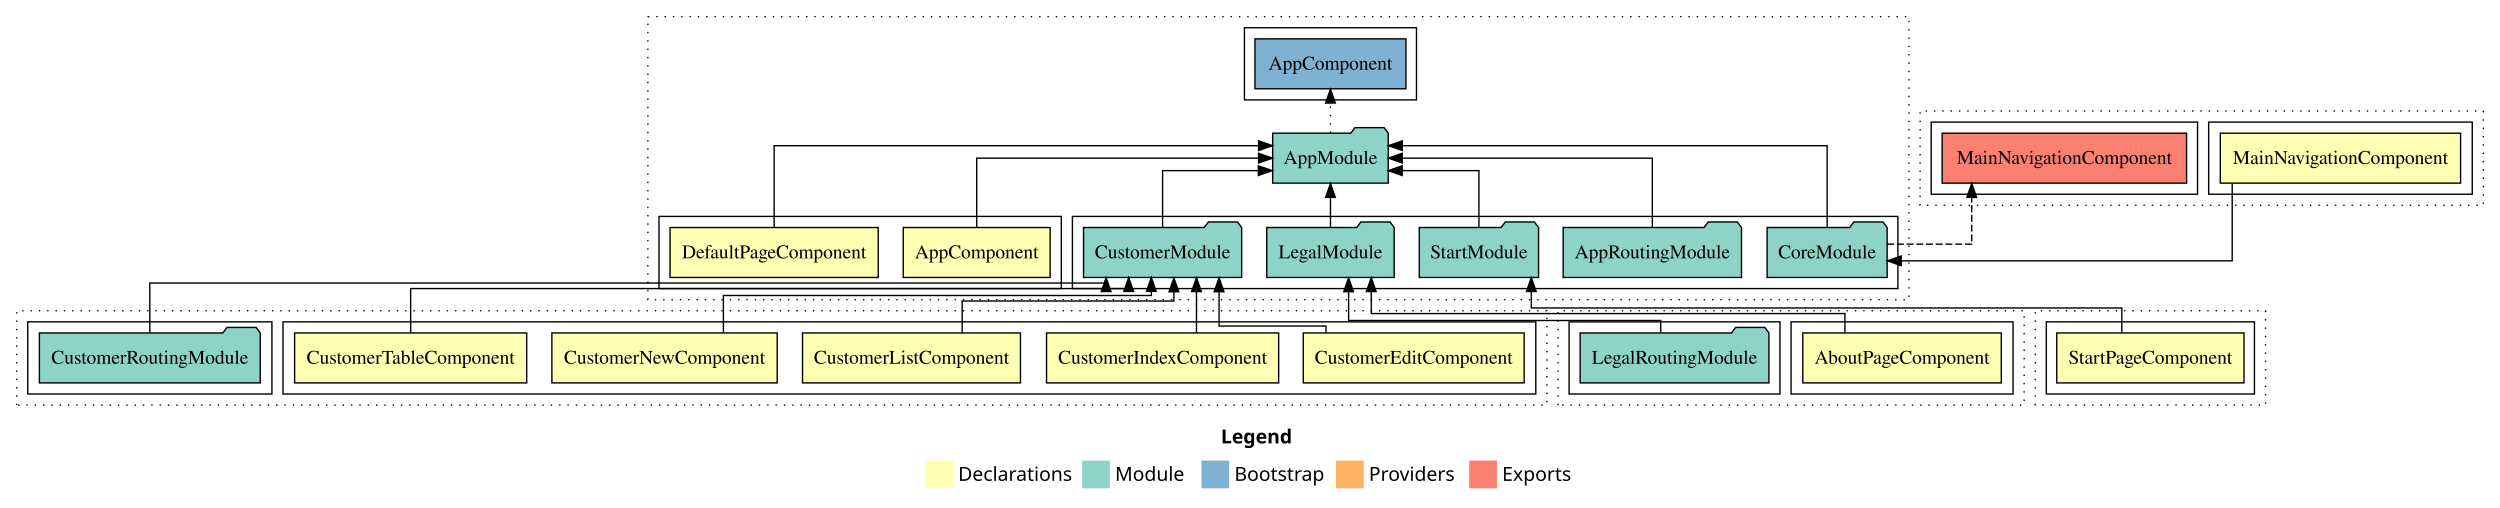
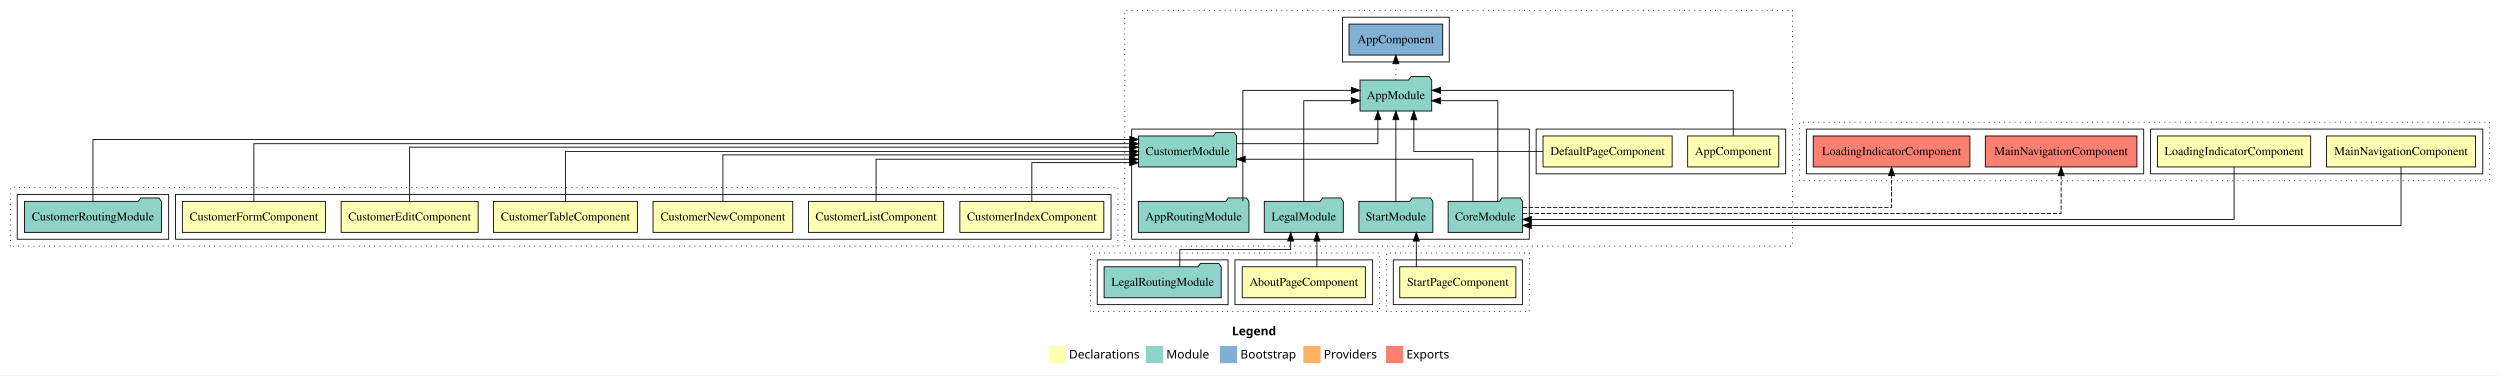
- <svg xmlns="http://www.w3.org/2000/svg" width="1802pt" height="366pt" viewBox="0.00 0.00 1802.00 366.00">
-   <g id="graph0" class="graph" transform="scale(1 1) rotate(0) translate(4 362)">
-     <polygon fill="white" stroke="transparent" points="-4,4 -4,-362 1798,-362 1798,4 -4,4" />
-     <text text-anchor="start" x="876.01" y="-42.4" font-family="Times-12" font-weight="bold" font-size="14.00">Legend</text>
-     <polygon fill="#ffffb3" stroke="transparent" points="663,-10 663,-30 683,-30 683,-10 663,-10" />
-     <text text-anchor="start" x="686.63" y="-15.4" font-family="Times-12" font-size="14.00">  Declarations</text>
-     <polygon fill="#8dd3c7" stroke="transparent" points="776,-10 776,-30 796,-30 796,-10 776,-10" />
-     <text text-anchor="start" x="799.73" y="-15.4" font-family="Times-12" font-size="14.00">  Module</text>
-     <polygon fill="#80b1d3" stroke="transparent" points="862,-10 862,-30 882,-30 882,-10 862,-10" />
-     <text text-anchor="start" x="885.78" y="-15.4" font-family="Times-12" font-size="14.00">  Bootstrap</text>
-     <polygon fill="#fdb462" stroke="transparent" points="959,-10 959,-30 979,-30 979,-10 959,-10" />
-     <text text-anchor="start" x="982.67" y="-15.4" font-family="Times-12" font-size="14.00">  Providers</text>
-     <polygon fill="#fb8072" stroke="transparent" points="1055,-10 1055,-30 1075,-30 1075,-10 1055,-10" />
-     <text text-anchor="start" x="1078.73" y="-15.4" font-family="Times-12" font-size="14.00">  Exports</text>
+ <svg xmlns="http://www.w3.org/2000/svg" width="2905pt" height="436pt" viewBox="0.00 0.00 2905.00 436.00">
+   <g id="graph0" class="graph" transform="scale(1 1) rotate(0) translate(4 432)">
+     <polygon fill="white" stroke="transparent" points="-4,4 -4,-432 2901,-432 2901,4 -4,4" />
+     <text text-anchor="start" x="1427.51" y="-42.4" font-family="Times-12" font-weight="bold" font-size="14.00">Legend</text>
+     <polygon fill="#ffffb3" stroke="transparent" points="1214.5,-10 1214.5,-30 1234.5,-30 1234.5,-10 1214.5,-10" />
+     <text text-anchor="start" x="1238.13" y="-15.4" font-family="Times-12" font-size="14.00">  Declarations</text>
+     <polygon fill="#8dd3c7" stroke="transparent" points="1327.5,-10 1327.5,-30 1347.5,-30 1347.5,-10 1327.5,-10" />
+     <text text-anchor="start" x="1351.23" y="-15.4" font-family="Times-12" font-size="14.00">  Module</text>
+     <polygon fill="#80b1d3" stroke="transparent" points="1413.5,-10 1413.5,-30 1433.5,-30 1433.5,-10 1413.5,-10" />
+     <text text-anchor="start" x="1437.28" y="-15.4" font-family="Times-12" font-size="14.00">  Bootstrap</text>
+     <polygon fill="#fdb462" stroke="transparent" points="1510.5,-10 1510.5,-30 1530.5,-30 1530.5,-10 1510.5,-10" />
+     <text text-anchor="start" x="1534.17" y="-15.4" font-family="Times-12" font-size="14.00">  Providers</text>
+     <polygon fill="#fb8072" stroke="transparent" points="1606.5,-10 1606.5,-30 1626.5,-30 1626.5,-10 1606.5,-10" />
+     <text text-anchor="start" x="1630.23" y="-15.4" font-family="Times-12" font-size="14.00">  Exports</text>
    <g id="clust1" class="cluster">
-       <polygon fill="none" stroke="black" stroke-dasharray="1,5" points="463,-146 463,-350 1372,-350 1372,-146 463,-146" />
+       <polygon fill="none" stroke="black" stroke-dasharray="1,5" points="1303,-146 1303,-420 2079,-420 2079,-146 1303,-146" />
    </g>
    <g id="clust2" class="cluster">
-       <polygon fill="none" stroke="black" points="471,-154 471,-206 761,-206 761,-154 471,-154" />
+       <polygon fill="none" stroke="black" points="1781,-230 1781,-282 2071,-282 2071,-230 1781,-230" />
    </g>
    <g id="clust5" class="cluster">
-       <polygon fill="none" stroke="black" points="769,-154 769,-206 1364,-206 1364,-154 769,-154" />
+       <polygon fill="none" stroke="black" points="1311,-154 1311,-282 1773,-282 1773,-154 1311,-154" />
    </g>
    <g id="clust7" class="cluster">
-       <polygon fill="none" stroke="black" points="893,-290 893,-342 1017,-342 1017,-290 893,-290" />
+       <polygon fill="none" stroke="black" points="1556,-360 1556,-412 1680,-412 1680,-360 1556,-360" />
    </g>
    <g id="clust15" class="cluster">
-       <polygon fill="none" stroke="black" stroke-dasharray="1,5" points="1380,-214 1380,-282 1786,-282 1786,-214 1380,-214" />
+       <polygon fill="none" stroke="black" stroke-dasharray="1,5" points="2087,-222 2087,-290 2889,-290 2889,-222 2087,-222" />
    </g>
    <g id="clust16" class="cluster">
-       <polygon fill="none" stroke="black" points="1588,-222 1588,-274 1778,-274 1778,-222 1588,-222" />
-     </g>
-     <g id="clust19" class="cluster">
-       <polygon fill="none" stroke="black" points="1388,-222 1388,-274 1580,-274 1580,-222 1388,-222" />
-     </g>
-     <g id="clust22" class="cluster">
-       <polygon fill="none" stroke="black" stroke-dasharray="1,5" points="8,-70 8,-138 1111,-138 1111,-70 8,-70" />
+       <polygon fill="none" stroke="black" points="2495,-230 2495,-282 2881,-282 2881,-230 2495,-230" />
+     </g>
+     <g id="clust20" class="cluster">
+       <polygon fill="none" stroke="black" points="2095,-230 2095,-282 2487,-282 2487,-230 2095,-230" />
    </g>
    <g id="clust23" class="cluster">
-       <polygon fill="none" stroke="black" points="200,-78 200,-130 1103,-130 1103,-78 200,-78" />
-     </g>
-     <g id="clust29" class="cluster">
-       <polygon fill="none" stroke="black" points="16,-78 16,-130 192,-130 192,-78 16,-78" />
-     </g>
-     <g id="clust39" class="cluster">
-       <polygon fill="none" stroke="black" stroke-dasharray="1,5" points="1119,-70 1119,-138 1455,-138 1455,-70 1119,-70" />
-     </g>
-     <g id="clust40" class="cluster">
-       <polygon fill="none" stroke="black" points="1287,-78 1287,-130 1447,-130 1447,-78 1287,-78" />
+       <polygon fill="none" stroke="black" stroke-dasharray="1,5" points="8,-146 8,-214 1295,-214 1295,-146 8,-146" />
+     </g>
+     <g id="clust24" class="cluster">
+       <polygon fill="none" stroke="black" points="200,-154 200,-206 1287,-206 1287,-154 200,-154" />
+     </g>
+     <g id="clust31" class="cluster">
+       <polygon fill="none" stroke="black" points="16,-154 16,-206 192,-206 192,-154 16,-154" />
+     </g>
+     <g id="clust41" class="cluster">
+       <polygon fill="none" stroke="black" stroke-dasharray="1,5" points="1263,-70 1263,-138 1599,-138 1599,-70 1263,-70" />
    </g>
    <g id="clust42" class="cluster">
-       <polygon fill="none" stroke="black" points="1127,-78 1127,-130 1279,-130 1279,-78 1127,-78" />
-     </g>
-     <g id="clust52" class="cluster">
-       <polygon fill="none" stroke="black" stroke-dasharray="1,5" points="1463,-70 1463,-138 1629,-138 1629,-70 1463,-70" />
-     </g>
-     <g id="clust53" class="cluster">
-       <polygon fill="none" stroke="black" points="1471,-78 1471,-130 1621,-130 1621,-78 1471,-78" />
+       <polygon fill="none" stroke="black" points="1431,-78 1431,-130 1591,-130 1591,-78 1431,-78" />
+     </g>
+     <g id="clust44" class="cluster">
+       <polygon fill="none" stroke="black" points="1271,-78 1271,-130 1423,-130 1423,-78 1271,-78" />
+     </g>
+     <g id="clust54" class="cluster">
+       <polygon fill="none" stroke="black" stroke-dasharray="1,5" points="1607,-70 1607,-138 1773,-138 1773,-70 1607,-70" />
+     </g>
+     <g id="clust55" class="cluster">
+       <polygon fill="none" stroke="black" points="1615,-78 1615,-130 1765,-130 1765,-78 1615,-78" />
    </g>
    <g id="node1" class="node">
-       <polygon fill="#ffffb3" stroke="black" points="752.94,-198 647.06,-198 647.06,-162 752.94,-162 752.94,-198" />
-       <text text-anchor="middle" x="700" y="-175.8" font-family="Times,serif" font-size="14.00">AppComponent</text>
+       <polygon fill="#ffffb3" stroke="black" points="2062.94,-274 1957.06,-274 1957.06,-238 2062.94,-238 2062.94,-274" />
+       <text text-anchor="middle" x="2010" y="-251.8" font-family="Times,serif" font-size="14.00">AppComponent</text>
    </g>
    <g id="node3" class="node">
-       <polygon fill="#8dd3c7" stroke="black" points="996.66,-266 993.66,-270 972.66,-270 969.66,-266 913.34,-266 913.34,-230 996.66,-230 996.66,-266" />
-       <text text-anchor="middle" x="955" y="-243.8" font-family="Times,serif" font-size="14.00">AppModule</text>
+       <polygon fill="#8dd3c7" stroke="black" points="1659.66,-339 1656.66,-343 1635.66,-343 1632.66,-339 1576.34,-339 1576.34,-303 1659.66,-303 1659.66,-339" />
+       <text text-anchor="middle" x="1618" y="-316.8" font-family="Times,serif" font-size="14.00">AppModule</text>
    </g>
    <g id="edge1" class="edge">
-       <path fill="none" stroke="black" d="M700,-198.22C700,-218.37 700,-248 700,-248 700,-248 903.18,-248 903.18,-248" />
-       <polygon fill="black" stroke="black" points="903.18,-251.5 913.18,-248 903.18,-244.5 903.18,-251.5" />
+       <path fill="none" stroke="black" d="M2010,-274.28C2010,-295.32 2010,-327 2010,-327 2010,-327 1669.95,-327 1669.95,-327" />
+       <polygon fill="black" stroke="black" points="1669.95,-323.5 1659.95,-327 1669.95,-330.5 1669.95,-323.5" />
    </g>
    <g id="node2" class="node">
-       <polygon fill="#ffffb3" stroke="black" points="629.02,-198 478.98,-198 478.98,-162 629.02,-162 629.02,-198" />
-       <text text-anchor="middle" x="554" y="-175.8" font-family="Times,serif" font-size="14.00">DefaultPageComponent</text>
+       <polygon fill="#ffffb3" stroke="black" points="1939.02,-274 1788.98,-274 1788.98,-238 1939.02,-238 1939.02,-274" />
+       <text text-anchor="middle" x="1864" y="-251.8" font-family="Times,serif" font-size="14.00">DefaultPageComponent</text>
    </g>
    <g id="edge2" class="edge">
-       <path fill="none" stroke="black" d="M554,-198.25C554,-221.02 554,-257 554,-257 554,-257 903.22,-257 903.22,-257" />
-       <polygon fill="black" stroke="black" points="903.22,-260.5 913.22,-257 903.22,-253.5 903.22,-260.5" />
+       <path fill="none" stroke="black" d="M1788.74,-256C1723.3,-256 1638.91,-256 1638.91,-256 1638.91,-256 1638.91,-292.89 1638.91,-292.89" />
+       <polygon fill="black" stroke="black" points="1635.41,-292.89 1638.91,-302.89 1642.41,-292.89 1635.41,-292.89" />
    </g>
    <g id="node9" class="node">
-       <polygon fill="#80b1d3" stroke="black" points="1009.44,-334 900.56,-334 900.56,-298 1009.44,-298 1009.44,-334" />
-       <text text-anchor="middle" x="955" y="-311.8" font-family="Times,serif" font-size="14.00">AppComponent </text>
+       <polygon fill="#80b1d3" stroke="black" points="1672.44,-404 1563.56,-404 1563.56,-368 1672.44,-368 1672.44,-404" />
+       <text text-anchor="middle" x="1618" y="-381.8" font-family="Times,serif" font-size="14.00">AppComponent </text>
    </g>
    <g id="edge8" class="edge">
-       <path fill="none" stroke="black" stroke-dasharray="1,5" d="M955,-266.22C955,-266.22 955,-287.73 955,-287.73" />
-       <polygon fill="black" stroke="black" points="951.5,-287.73 955,-297.73 958.5,-287.73 951.5,-287.73" />
+       <path fill="none" stroke="black" stroke-dasharray="1,5" d="M1618,-339.11C1618,-339.11 1618,-357.99 1618,-357.99" />
+       <polygon fill="black" stroke="black" points="1614.5,-357.99 1618,-367.99 1621.5,-357.99 1614.5,-357.99" />
    </g>
    <g id="node4" class="node">
-       <polygon fill="#8dd3c7" stroke="black" points="1251.27,-198 1248.27,-202 1227.27,-202 1224.27,-198 1122.73,-198 1122.73,-162 1251.27,-162 1251.27,-198" />
-       <text text-anchor="middle" x="1187" y="-175.8" font-family="Times,serif" font-size="14.00">AppRoutingModule</text>
+       <polygon fill="#8dd3c7" stroke="black" points="1447.27,-198 1444.27,-202 1423.27,-202 1420.27,-198 1318.73,-198 1318.73,-162 1447.27,-162 1447.27,-198" />
+       <text text-anchor="middle" x="1383" y="-175.8" font-family="Times,serif" font-size="14.00">AppRoutingModule</text>
    </g>
    <g id="edge3" class="edge">
-       <path fill="none" stroke="black" d="M1187,-198.22C1187,-218.37 1187,-248 1187,-248 1187,-248 1006.74,-248 1006.74,-248" />
-       <polygon fill="black" stroke="black" points="1006.74,-244.5 996.74,-248 1006.74,-251.5 1006.74,-244.5" />
+       <path fill="none" stroke="black" d="M1440.19,-198.03C1440.19,-237.28 1440.19,-327 1440.19,-327 1440.19,-327 1566.31,-327 1566.31,-327" />
+       <polygon fill="black" stroke="black" points="1566.31,-330.5 1576.31,-327 1566.31,-323.5 1566.31,-330.5" />
    </g>
    <g id="node5" class="node">
-       <polygon fill="#8dd3c7" stroke="black" points="1356.26,-198 1353.26,-202 1332.26,-202 1329.26,-198 1269.74,-198 1269.74,-162 1356.26,-162 1356.26,-198" />
-       <text text-anchor="middle" x="1313" y="-175.8" font-family="Times,serif" font-size="14.00">CoreModule</text>
+       <polygon fill="#8dd3c7" stroke="black" points="1765.26,-198 1762.26,-202 1741.26,-202 1738.26,-198 1678.74,-198 1678.74,-162 1765.26,-162 1765.26,-198" />
+       <text text-anchor="middle" x="1722" y="-175.8" font-family="Times,serif" font-size="14.00">CoreModule</text>
    </g>
    <g id="edge4" class="edge">
-       <path fill="none" stroke="black" d="M1313,-198.25C1313,-221.02 1313,-257 1313,-257 1313,-257 1006.77,-257 1006.77,-257" />
-       <polygon fill="black" stroke="black" points="1006.77,-253.5 996.77,-257 1006.77,-260.5 1006.77,-253.5" />
+       <path fill="none" stroke="black" d="M1736.46,-198.21C1736.46,-235.06 1736.46,-315 1736.46,-315 1736.46,-315 1669.76,-315 1669.76,-315" />
+       <polygon fill="black" stroke="black" points="1669.76,-311.5 1659.76,-315 1669.76,-318.5 1669.76,-311.5" />
+     </g>
+     <g id="node6" class="node">
+       <polygon fill="#8dd3c7" stroke="black" points="1432.99,-274 1429.99,-278 1408.99,-278 1405.99,-274 1319.01,-274 1319.01,-238 1432.99,-238 1432.99,-274" />
+       <text text-anchor="middle" x="1376" y="-251.8" font-family="Times,serif" font-size="14.00">CustomerModule</text>
+     </g>
+     <g id="edge19" class="edge">
+       <path fill="none" stroke="black" d="M1707.54,-198.31C1707.54,-218.15 1707.54,-247 1707.54,-247 1707.54,-247 1442.99,-247 1442.99,-247" />
+       <polygon fill="black" stroke="black" points="1442.99,-243.5 1432.99,-247 1442.99,-250.5 1442.99,-243.5" />
+     </g>
+     <g id="node12" class="node">
+       <polygon fill="#fb8072" stroke="black" points="2285.02,-274 2102.98,-274 2102.98,-238 2285.02,-238 2285.02,-274" />
+       <text text-anchor="middle" x="2194" y="-251.8" font-family="Times,serif" font-size="14.00">LoadingIndicatorComponent </text>
+     </g>
+     <g id="edge11" class="edge">
+       <path fill="none" stroke="black" stroke-dasharray="5,2" d="M1765.56,-191C1882.41,-191 2194,-191 2194,-191 2194,-191 2194,-227.89 2194,-227.89" />
+       <polygon fill="black" stroke="black" points="2190.5,-227.89 2194,-237.89 2197.5,-227.89 2190.5,-227.89" />
+     </g>
+     <g id="node13" class="node">
+       <polygon fill="#fb8072" stroke="black" points="2479.09,-274 2302.91,-274 2302.91,-238 2479.09,-238 2479.09,-274" />
+       <text text-anchor="middle" x="2391" y="-251.8" font-family="Times,serif" font-size="14.00">MainNavigationComponent </text>
+     </g>
+     <g id="edge12" class="edge">
+       <path fill="none" stroke="black" stroke-dasharray="5,2" d="M1765.38,-184C1913.63,-184 2391,-184 2391,-184 2391,-184 2391,-227.83 2391,-227.83" />
+       <polygon fill="black" stroke="black" points="2387.5,-227.83 2391,-237.83 2394.5,-227.83 2387.5,-227.83" />
+     </g>
+     <g id="edge5" class="edge">
+       <path fill="none" stroke="black" d="M1433.22,-265C1498.73,-265 1597.09,-265 1597.09,-265 1597.09,-265 1597.09,-292.97 1597.09,-292.97" />
+       <polygon fill="black" stroke="black" points="1593.59,-292.97 1597.09,-302.97 1600.59,-292.97 1593.59,-292.97" />
+     </g>
+     <g id="node7" class="node">
+       <polygon fill="#8dd3c7" stroke="black" points="1556.92,-198 1553.92,-202 1532.92,-202 1529.92,-198 1465.08,-198 1465.08,-162 1556.92,-162 1556.92,-198" />
+       <text text-anchor="middle" x="1511" y="-175.8" font-family="Times,serif" font-size="14.00">LegalModule</text>
+     </g>
+     <g id="edge6" class="edge">
+       <path fill="none" stroke="black" d="M1511,-198.21C1511,-235.06 1511,-315 1511,-315 1511,-315 1566.32,-315 1566.32,-315" />
+       <polygon fill="black" stroke="black" points="1566.32,-318.5 1576.32,-315 1566.32,-311.5 1566.32,-318.5" />
+     </g>
+     <g id="node8" class="node">
+       <polygon fill="#8dd3c7" stroke="black" points="1660.99,-198 1657.99,-202 1636.99,-202 1633.99,-198 1575.01,-198 1575.01,-162 1660.99,-162 1660.99,-198" />
+       <text text-anchor="middle" x="1618" y="-175.8" font-family="Times,serif" font-size="14.00">StartModule</text>
+     </g>
+     <g id="edge7" class="edge">
+       <path fill="none" stroke="black" d="M1618,-198.14C1618,-198.14 1618,-292.93 1618,-292.93" />
+       <polygon fill="black" stroke="black" points="1614.5,-292.92 1618,-302.93 1621.5,-292.93 1614.5,-292.92" />
+     </g>
+     <g id="node10" class="node">
+       <polygon fill="#ffffb3" stroke="black" points="2681.02,-274 2502.98,-274 2502.98,-238 2681.02,-238 2681.02,-274" />
+       <text text-anchor="middle" x="2592" y="-251.8" font-family="Times,serif" font-size="14.00">LoadingIndicatorComponent</text>
+     </g>
+     <g id="edge9" class="edge">
+       <path fill="none" stroke="black" d="M2592,-237.68C2592,-214.34 2592,-177 2592,-177 2592,-177 1775.44,-177 1775.44,-177" />
+       <polygon fill="black" stroke="black" points="1775.44,-173.5 1765.44,-177 1775.44,-180.5 1775.44,-173.5" />
    </g>
    <g id="node11" class="node">
-       <polygon fill="#fb8072" stroke="black" points="1572.09,-266 1395.91,-266 1395.91,-230 1572.09,-230 1572.09,-266" />
-       <text text-anchor="middle" x="1484" y="-243.8" font-family="Times,serif" font-size="14.00">MainNavigationComponent </text>
+       <polygon fill="#ffffb3" stroke="black" points="2872.59,-274 2699.41,-274 2699.41,-238 2872.59,-238 2872.59,-274" />
+       <text text-anchor="middle" x="2786" y="-251.8" font-family="Times,serif" font-size="14.00">MainNavigationComponent</text>
    </g>
    <g id="edge10" class="edge">
-       <path fill="none" stroke="black" stroke-dasharray="5,2" d="M1356.3,-186C1384.94,-186 1417.24,-186 1417.24,-186 1417.24,-186 1417.24,-219.73 1417.24,-219.73" />
-       <polygon fill="black" stroke="black" points="1413.74,-219.73 1417.24,-229.73 1420.74,-219.73 1413.74,-219.73" />
-     </g>
-     <g id="node6" class="node">
-       <polygon fill="#8dd3c7" stroke="black" points="890.99,-198 887.99,-202 866.99,-202 863.99,-198 777.01,-198 777.01,-162 890.99,-162 890.99,-198" />
-       <text text-anchor="middle" x="834" y="-175.8" font-family="Times,serif" font-size="14.00">CustomerModule</text>
-     </g>
-     <g id="edge5" class="edge">
-       <path fill="none" stroke="black" d="M834,-198.02C834,-215.37 834,-239 834,-239 834,-239 903.02,-239 903.02,-239" />
-       <polygon fill="black" stroke="black" points="903.02,-242.5 913.02,-239 903.02,-235.5 903.02,-242.5" />
-     </g>
-     <g id="node7" class="node">
-       <polygon fill="#8dd3c7" stroke="black" points="1000.92,-198 997.92,-202 976.92,-202 973.92,-198 909.08,-198 909.08,-162 1000.92,-162 1000.92,-198" />
-       <text text-anchor="middle" x="955" y="-175.8" font-family="Times,serif" font-size="14.00">LegalModule</text>
-     </g>
-     <g id="edge6" class="edge">
-       <path fill="none" stroke="black" d="M955,-198.22C955,-198.22 955,-219.73 955,-219.73" />
-       <polygon fill="black" stroke="black" points="951.5,-219.73 955,-229.73 958.5,-219.73 951.5,-219.73" />
-     </g>
-     <g id="node8" class="node">
-       <polygon fill="#8dd3c7" stroke="black" points="1104.99,-198 1101.99,-202 1080.99,-202 1077.99,-198 1019.01,-198 1019.01,-162 1104.99,-162 1104.99,-198" />
-       <text text-anchor="middle" x="1062" y="-175.8" font-family="Times,serif" font-size="14.00">StartModule</text>
-     </g>
-     <g id="edge7" class="edge">
-       <path fill="none" stroke="black" d="M1062,-198.02C1062,-215.37 1062,-239 1062,-239 1062,-239 1006.68,-239 1006.68,-239" />
-       <polygon fill="black" stroke="black" points="1006.68,-235.5 996.68,-239 1006.68,-242.5 1006.68,-235.5" />
-     </g>
-     <g id="node10" class="node">
-       <polygon fill="#ffffb3" stroke="black" points="1769.59,-266 1596.41,-266 1596.41,-230 1769.59,-230 1769.59,-266" />
-       <text text-anchor="middle" x="1683" y="-243.8" font-family="Times,serif" font-size="14.00">MainNavigationComponent</text>
-     </g>
-     <g id="edge9" class="edge">
-       <path fill="none" stroke="black" d="M1604.97,-229.71C1604.97,-207.79 1604.97,-174 1604.97,-174 1604.97,-174 1366.4,-174 1366.4,-174" />
-       <polygon fill="black" stroke="black" points="1366.4,-170.5 1356.4,-174 1366.4,-177.5 1366.4,-170.5" />
-     </g>
-     <g id="node12" class="node">
-       <polygon fill="#ffffb3" stroke="black" points="1094.6,-122 935.4,-122 935.4,-86 1094.6,-86 1094.6,-122" />
-       <text text-anchor="middle" x="1015" y="-99.8" font-family="Times,serif" font-size="14.00">CustomerEditComponent</text>
-     </g>
-     <g id="edge11" class="edge">
-       <path fill="none" stroke="black" d="M951.76,-122.12C951.76,-124.97 951.76,-127 951.76,-127 951.76,-127 874.71,-127 874.71,-127 874.71,-127 874.71,-151.76 874.71,-151.76" />
-       <polygon fill="black" stroke="black" points="871.21,-151.76 874.71,-161.76 878.21,-151.76 871.21,-151.76" />
-     </g>
-     <g id="node13" class="node">
-       <polygon fill="#ffffb3" stroke="black" points="917.65,-122 750.35,-122 750.35,-86 917.65,-86 917.65,-122" />
-       <text text-anchor="middle" x="834" y="-99.8" font-family="Times,serif" font-size="14.00">CustomerIndexComponent</text>
-     </g>
-     <g id="edge12" class="edge">
-       <path fill="none" stroke="black" d="M858.43,-122.01C858.43,-122.01 858.43,-151.85 858.43,-151.85" />
-       <polygon fill="black" stroke="black" points="854.93,-151.85 858.43,-161.85 861.93,-151.85 854.93,-151.85" />
+       <path fill="none" stroke="black" d="M2786,-237.76C2786,-212.52 2786,-170 2786,-170 2786,-170 1775.36,-170 1775.36,-170" />
+       <polygon fill="black" stroke="black" points="1775.36,-166.5 1765.36,-170 1775.36,-173.5 1775.36,-166.5" />
    </g>
    <g id="node14" class="node">
-       <polygon fill="#ffffb3" stroke="black" points="731.55,-122 574.45,-122 574.45,-86 731.55,-86 731.55,-122" />
-       <text text-anchor="middle" x="653" y="-99.8" font-family="Times,serif" font-size="14.00">CustomerListComponent</text>
+       <polygon fill="#ffffb3" stroke="black" points="551.6,-198 392.4,-198 392.4,-162 551.6,-162 551.6,-198" />
+       <text text-anchor="middle" x="472" y="-175.8" font-family="Times,serif" font-size="14.00">CustomerEditComponent</text>
    </g>
    <g id="edge13" class="edge">
-       <path fill="none" stroke="black" d="M689.53,-122.1C689.53,-133.09 689.53,-145 689.53,-145 689.53,-145 842.14,-145 842.14,-145 842.14,-145 842.14,-151.68 842.14,-151.68" />
-       <polygon fill="black" stroke="black" points="838.64,-151.68 842.14,-161.68 845.64,-151.68 838.64,-151.68" />
+       <path fill="none" stroke="black" d="M472,-198.38C472,-222.28 472,-261 472,-261 472,-261 1308.76,-261 1308.76,-261" />
+       <polygon fill="black" stroke="black" points="1308.76,-264.5 1318.76,-261 1308.76,-257.5 1308.76,-264.5" />
    </g>
    <g id="node15" class="node">
-       <polygon fill="#ffffb3" stroke="black" points="556.2,-122 393.8,-122 393.8,-86 556.2,-86 556.2,-122" />
-       <text text-anchor="middle" x="475" y="-99.8" font-family="Times,serif" font-size="14.00">CustomerNewComponent</text>
+       <polygon fill="#ffffb3" stroke="black" points="374.1,-198 207.9,-198 207.9,-162 374.1,-162 374.1,-198" />
+       <text text-anchor="middle" x="291" y="-175.8" font-family="Times,serif" font-size="14.00">CustomerFormComponent</text>
    </g>
    <g id="edge14" class="edge">
-       <path fill="none" stroke="black" d="M517.42,-122.04C517.42,-134.56 517.42,-149 517.42,-149 517.42,-149 825.86,-149 825.86,-149 825.86,-149 825.86,-151.97 825.86,-151.97" />
-       <polygon fill="black" stroke="black" points="822.36,-151.97 825.86,-161.97 829.36,-151.97 822.36,-151.97" />
+       <path fill="none" stroke="black" d="M291,-198.03C291,-222.98 291,-265 291,-265 291,-265 1308.81,-265 1308.81,-265" />
+       <polygon fill="black" stroke="black" points="1308.81,-268.5 1318.81,-265 1308.81,-261.5 1308.81,-268.5" />
    </g>
    <g id="node16" class="node">
-       <polygon fill="#ffffb3" stroke="black" points="375.64,-122 208.36,-122 208.36,-86 375.64,-86 375.64,-122" />
-       <text text-anchor="middle" x="292" y="-99.8" font-family="Times,serif" font-size="14.00">CustomerTableComponent</text>
+       <polygon fill="#ffffb3" stroke="black" points="1278.65,-198 1111.35,-198 1111.35,-162 1278.65,-162 1278.65,-198" />
+       <text text-anchor="middle" x="1195" y="-175.8" font-family="Times,serif" font-size="14.00">CustomerIndexComponent</text>
    </g>
    <g id="edge15" class="edge">
-       <path fill="none" stroke="black" d="M292,-122.05C292,-136.37 292,-154 292,-154 292,-154 809.57,-154 809.57,-154 809.57,-154 809.57,-154.79 809.57,-154.79" />
-       <polygon fill="black" stroke="black" points="806.07,-151.94 809.57,-161.94 813.07,-151.94 806.07,-151.94" />
+       <path fill="none" stroke="black" d="M1195,-198.22C1195,-216.83 1195,-243 1195,-243 1195,-243 1308.73,-243 1308.73,-243" />
+       <polygon fill="black" stroke="black" points="1308.73,-246.5 1318.73,-243 1308.73,-239.5 1308.73,-246.5" />
    </g>
    <g id="node17" class="node">
-       <polygon fill="#8dd3c7" stroke="black" points="183.61,-122 180.61,-126 159.61,-126 156.61,-122 24.39,-122 24.39,-86 183.61,-86 183.61,-122" />
-       <text text-anchor="middle" x="104" y="-99.8" font-family="Times,serif" font-size="14.00">CustomerRoutingModule</text>
+       <polygon fill="#ffffb3" stroke="black" points="1092.55,-198 935.45,-198 935.45,-162 1092.55,-162 1092.55,-198" />
+       <text text-anchor="middle" x="1014" y="-175.8" font-family="Times,serif" font-size="14.00">CustomerListComponent</text>
    </g>
    <g id="edge16" class="edge">
-       <path fill="none" stroke="black" d="M104,-122.28C104,-137.95 104,-158 104,-158 104,-158 793.29,-158 793.29,-158 793.29,-158 793.29,-158.38 793.29,-158.38" />
-       <polygon fill="black" stroke="black" points="789.79,-151.83 793.29,-161.83 796.79,-151.83 789.79,-151.83" />
+       <path fill="none" stroke="black" d="M1014,-198.31C1014,-218.15 1014,-247 1014,-247 1014,-247 1308.64,-247 1308.64,-247" />
+       <polygon fill="black" stroke="black" points="1308.64,-250.5 1318.64,-247 1308.64,-243.5 1308.64,-250.5" />
    </g>
    <g id="node18" class="node">
-       <polygon fill="#ffffb3" stroke="black" points="1438.54,-122 1295.46,-122 1295.46,-86 1438.54,-86 1438.54,-122" />
-       <text text-anchor="middle" x="1367" y="-99.8" font-family="Times,serif" font-size="14.00">AboutPageComponent</text>
+       <polygon fill="#ffffb3" stroke="black" points="917.2,-198 754.8,-198 754.8,-162 917.2,-162 917.2,-198" />
+       <text text-anchor="middle" x="836" y="-175.8" font-family="Times,serif" font-size="14.00">CustomerNewComponent</text>
    </g>
    <g id="edge17" class="edge">
-       <path fill="none" stroke="black" d="M1325.81,-122.24C1325.81,-129.43 1325.81,-136 1325.81,-136 1325.81,-136 984.4,-136 984.4,-136 984.4,-136 984.4,-151.85 984.4,-151.85" />
-       <polygon fill="black" stroke="black" points="980.9,-151.85 984.4,-161.85 987.9,-151.85 980.9,-151.85" />
+       <path fill="none" stroke="black" d="M836,-198.17C836,-219.5 836,-252 836,-252 836,-252 1308.98,-252 1308.98,-252" />
+       <polygon fill="black" stroke="black" points="1308.98,-255.5 1318.98,-252 1308.98,-248.5 1308.98,-255.5" />
    </g>
    <g id="node19" class="node">
-       <polygon fill="#8dd3c7" stroke="black" points="1271.04,-122 1268.04,-126 1247.04,-126 1244.04,-122 1134.96,-122 1134.96,-86 1271.04,-86 1271.04,-122" />
-       <text text-anchor="middle" x="1203" y="-99.8" font-family="Times,serif" font-size="14.00">LegalRoutingModule</text>
+       <polygon fill="#ffffb3" stroke="black" points="736.64,-198 569.36,-198 569.36,-162 736.64,-162 736.64,-198" />
+       <text text-anchor="middle" x="653" y="-175.8" font-family="Times,serif" font-size="14.00">CustomerTableComponent</text>
    </g>
    <g id="edge18" class="edge">
-       <path fill="none" stroke="black" d="M1193.06,-122.16C1193.06,-127.04 1193.06,-131 1193.06,-131 1193.06,-131 968.08,-131 968.08,-131 968.08,-131 968.08,-151.75 968.08,-151.75" />
-       <polygon fill="black" stroke="black" points="964.58,-151.75 968.08,-161.75 971.58,-151.75 964.58,-151.75" />
+       <path fill="none" stroke="black" d="M653,-198.01C653,-220.49 653,-256 653,-256 653,-256 1308.97,-256 1308.97,-256" />
+       <polygon fill="black" stroke="black" points="1308.97,-259.5 1318.97,-256 1308.97,-252.5 1308.97,-259.5" />
    </g>
    <g id="node20" class="node">
-       <polygon fill="#ffffb3" stroke="black" points="1613.48,-122 1478.52,-122 1478.52,-86 1613.48,-86 1613.48,-122" />
-       <text text-anchor="middle" x="1546" y="-99.8" font-family="Times,serif" font-size="14.00">StartPageComponent</text>
-     </g>
-     <g id="edge19" class="edge">
-       <path fill="none" stroke="black" d="M1525.4,-122.42C1525.4,-131.28 1525.4,-140 1525.4,-140 1525.4,-140 1099.77,-140 1099.77,-140 1099.77,-140 1099.77,-151.87 1099.77,-151.87" />
-       <polygon fill="black" stroke="black" points="1096.27,-151.87 1099.77,-161.87 1103.27,-151.87 1096.27,-151.87" />
+       <polygon fill="#8dd3c7" stroke="black" points="183.61,-198 180.61,-202 159.61,-202 156.61,-198 24.39,-198 24.39,-162 183.61,-162 183.61,-198" />
+       <text text-anchor="middle" x="104" y="-175.8" font-family="Times,serif" font-size="14.00">CustomerRoutingModule</text>
+     </g>
+     <g id="edge20" class="edge">
+       <path fill="none" stroke="black" d="M104,-198.21C104,-224.51 104,-270 104,-270 104,-270 1308.87,-270 1308.87,-270" />
+       <polygon fill="black" stroke="black" points="1308.87,-273.5 1318.87,-270 1308.87,-266.5 1308.87,-273.5" />
+     </g>
+     <g id="node21" class="node">
+       <polygon fill="#ffffb3" stroke="black" points="1582.54,-122 1439.46,-122 1439.46,-86 1582.54,-86 1582.54,-122" />
+       <text text-anchor="middle" x="1511" y="-99.8" font-family="Times,serif" font-size="14.00">AboutPageComponent</text>
+     </g>
+     <g id="edge21" class="edge">
+       <path fill="none" stroke="black" d="M1526.24,-122.01C1526.24,-122.01 1526.24,-151.85 1526.24,-151.85" />
+       <polygon fill="black" stroke="black" points="1522.74,-151.85 1526.24,-161.85 1529.74,-151.85 1522.74,-151.85" />
+     </g>
+     <g id="node22" class="node">
+       <polygon fill="#8dd3c7" stroke="black" points="1415.04,-122 1412.04,-126 1391.04,-126 1388.04,-122 1278.96,-122 1278.96,-86 1415.04,-86 1415.04,-122" />
+       <text text-anchor="middle" x="1347" y="-99.8" font-family="Times,serif" font-size="14.00">LegalRoutingModule</text>
+     </g>
+     <g id="edge22" class="edge">
+       <path fill="none" stroke="black" d="M1366.94,-122.11C1366.94,-131.9 1366.94,-142 1366.94,-142 1366.94,-142 1495.76,-142 1495.76,-142 1495.76,-142 1495.76,-151.89 1495.76,-151.89" />
+       <polygon fill="black" stroke="black" points="1492.26,-151.89 1495.76,-161.89 1499.26,-151.89 1492.26,-151.89" />
+     </g>
+     <g id="node23" class="node">
+       <polygon fill="#ffffb3" stroke="black" points="1757.48,-122 1622.52,-122 1622.52,-86 1757.48,-86 1757.48,-122" />
+       <text text-anchor="middle" x="1690" y="-99.8" font-family="Times,serif" font-size="14.00">StartPageComponent</text>
+     </g>
+     <g id="edge23" class="edge">
+       <path fill="none" stroke="black" d="M1641.75,-122.01C1641.75,-122.01 1641.75,-151.85 1641.75,-151.85" />
+       <polygon fill="black" stroke="black" points="1638.25,-151.85 1641.75,-161.85 1645.25,-151.85 1638.25,-151.85" />
    </g>
  </g>
</svg>
